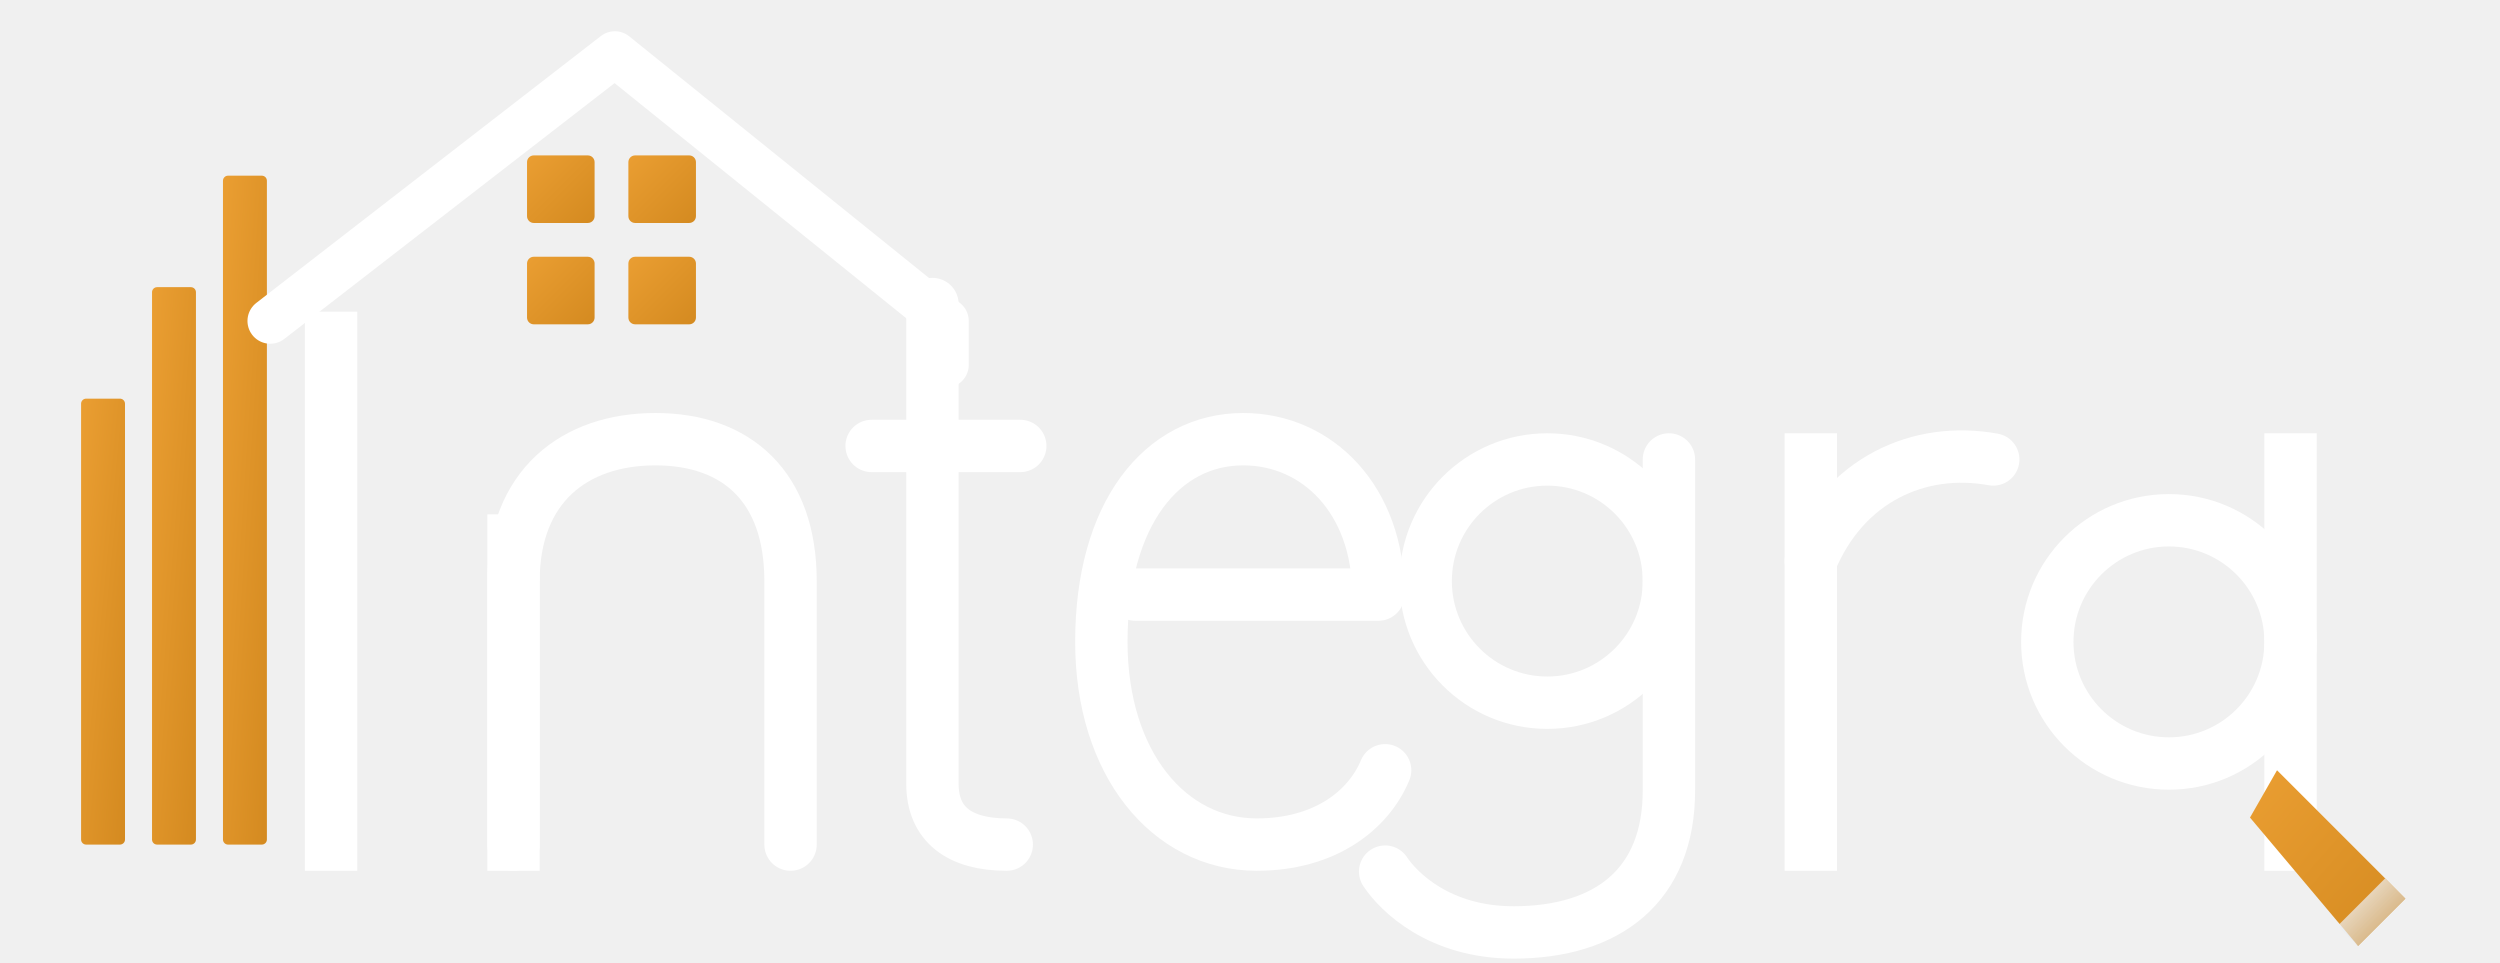
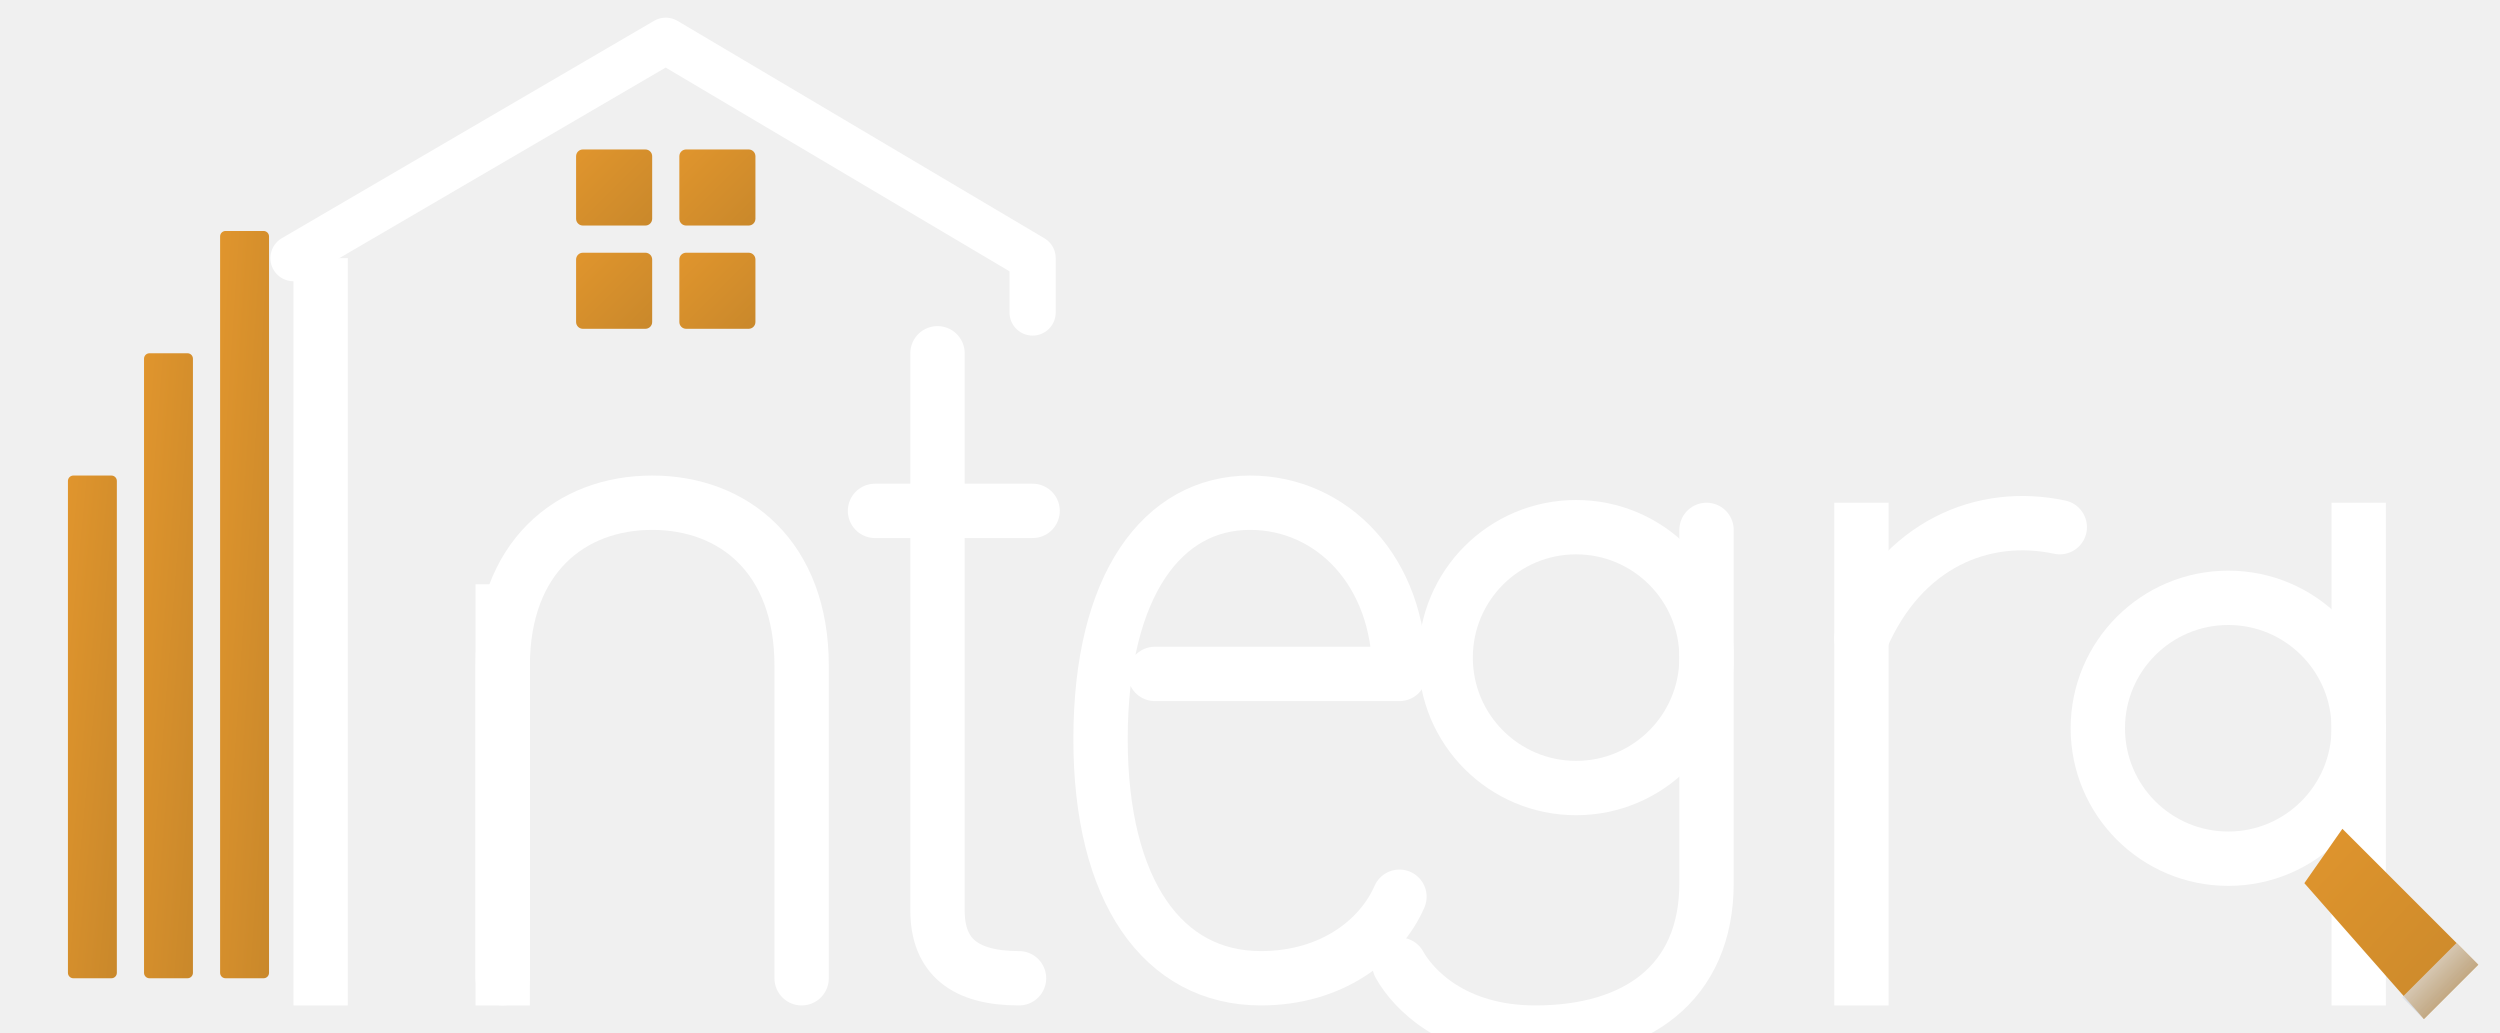
- <svg xmlns="http://www.w3.org/2000/svg" viewBox="0 0 740 285" width="100%" height="100%" fill="none">
+ <svg xmlns="http://www.w3.org/2000/svg" viewBox="0 0 920 380" width="100%" height="100%" fill="none">
  <defs>
    <linearGradient id="integraGoldBrand" x1="0%" y1="0%" x2="100%" y2="100%">
-       <stop offset="0%" stop-color="#ea9e32" />
-       <stop offset="100%" stop-color="#d48a20" />
+       <stop offset="0%" stop-color="#E0952D" />
+       <stop offset="100%" stop-color="#C9882B" />
    </linearGradient>
-     <linearGradient id="silverGlint" x1="0%" y1="0%" x2="100%" y2="100%">
+     <linearGradient id="glint" x1="0%" y1="0%" x2="100%" y2="100%">
      <stop offset="0%" stop-color="#ffffff" stop-opacity="0.95" />
-       <stop offset="100%" stop-color="#cbd5e1" stop-opacity="0.3" />
+       <stop offset="100%" stop-color="#94a3b8" stop-opacity="0.3" />
    </linearGradient>
  </defs>
-   <rect x="24" y="118" width="13" height="132" rx="1.5" fill="url(#integraGoldBrand)" />
-   <rect x="45" y="85" width="13" height="165" rx="1.5" fill="url(#integraGoldBrand)" />
-   <rect x="66" y="52" width="13" height="198" rx="1.5" fill="url(#integraGoldBrand)" />
-   <path d="M80 95 L182 16 L280 95 L280 108" stroke="#ffffff" stroke-width="13.5" stroke-linecap="round" stroke-linejoin="round" />
+   <rect x="25" y="175" width="18" height="185" rx="2" fill="url(#integraGoldBrand)" />
+   <rect x="53" y="130" width="18" height="230" rx="2" fill="url(#integraGoldBrand)" />
+   <rect x="81" y="85" width="18" height="275" rx="2" fill="url(#integraGoldBrand)" />
+   <path d="M108 95 L245 15 L380 95 L380 115" stroke="#FFFFFF" stroke-width="17" stroke-linecap="round" stroke-linejoin="round" />
  <g fill="url(#integraGoldBrand)">
-     <rect x="156" y="46" width="20" height="20" rx="2" />
-     <rect x="186" y="46" width="20" height="20" rx="2" />
-     <rect x="156" y="76" width="20" height="20" rx="2" />
-     <rect x="186" y="76" width="20" height="20" rx="2" />
+     <rect x="212" y="55" width="28" height="28" rx="2.5" />
+     <rect x="250" y="55" width="28" height="28" rx="2.5" />
+     <rect x="212" y="93" width="28" height="28" rx="2.5" />
+     <rect x="250" y="93" width="28" height="28" rx="2.5" />
  </g>
-   <path d="M98 100 V250" stroke="#ffffff" stroke-width="15.5" stroke-linecap="square" />
-   <path d="M152 250 V172 C152 144 170 130 194 130 C218 130 234 144 234 172 V250" stroke="#ffffff" stroke-width="15.5" stroke-linecap="round" stroke-linejoin="round" />
-   <path d="M152 160 V250" stroke="#ffffff" stroke-width="15.5" stroke-linecap="square" />
-   <path d="M276 90 V232 C276 244 284 250 298 250" stroke="#ffffff" stroke-width="15.5" stroke-linecap="round" stroke-linejoin="round" />
-   <path d="M258 132 H302" stroke="#ffffff" stroke-width="15.5" stroke-linecap="round" />
-   <path d="M336 176 H408 C408 148 390 130 368 130 C344 130 326 152 326 190 C326 226 346 250 372 250 C392 250 405 240 410 228" stroke="#ffffff" stroke-width="15.5" stroke-linecap="round" stroke-linejoin="round" />
-   <circle cx="458" cy="172" r="36" stroke="#ffffff" stroke-width="15.5" />
-   <path d="M494 136 V234 C494 262 476 276 448 276 C426 276 414 264 410 258" stroke="#ffffff" stroke-width="15.5" stroke-linecap="round" stroke-linejoin="round" />
-   <path d="M536 250 V136" stroke="#ffffff" stroke-width="15.5" stroke-linecap="square" />
-   <path d="M536 166 C546 142 568 132 590 136" stroke="#ffffff" stroke-width="15.5" stroke-linecap="round" />
-   <circle cx="642" cy="190" r="36" stroke="#ffffff" stroke-width="15.5" />
-   <path d="M678 136 V250" stroke="#ffffff" stroke-width="15.5" stroke-linecap="square" />
-   <polygon points="674,228 712,266 698,280 666,242" fill="url(#integraGoldBrand)" />
-   <polygon points="698,280 712,266 706,260 692,274" fill="url(#silverGlint)" />
+   <path d="M118 105 V360" stroke="#FFFFFF" stroke-width="20" stroke-linecap="square" />
+   <path d="M185 360 V245 C185 205 210 185 240 185 C270 185 295 205 295 245 V360" stroke="#FFFFFF" stroke-width="20" stroke-linecap="round" stroke-linejoin="round" />
+   <path d="M185 225 V360" stroke="#FFFFFF" stroke-width="20" stroke-linecap="square" />
+   <path d="M345 130 V335 C345 352 355 360 375 360" stroke="#FFFFFF" stroke-width="20" stroke-linecap="round" stroke-linejoin="round" />
+   <path d="M322 188 H380" stroke="#FFFFFF" stroke-width="20" stroke-linecap="round" />
+   <path d="M425 248 H515 C515 210 490 185 460 185 C428 185 405 215 405 272 C405 328 428 360 464 360 C490 360 508 346 515 330" stroke="#FFFFFF" stroke-width="20" stroke-linecap="round" stroke-linejoin="round" />
+   <circle cx="580" cy="242" r="48" stroke="#FFFFFF" stroke-width="20" />
+   <path d="M628 195 V325 C628 362 602 380 565 380 C535 380 520 364 515 355" stroke="#FFFFFF" stroke-width="20" stroke-linecap="round" stroke-linejoin="round" />
+   <path d="M685 360 V195" stroke="#FFFFFF" stroke-width="20" stroke-linecap="square" />
+   <path d="M685 235 C700 200 730 188 758 194" stroke="#FFFFFF" stroke-width="20" stroke-linecap="round" />
+   <circle cx="820" cy="268" r="48" stroke="#FFFFFF" stroke-width="20" />
+   <path d="M868 195 V360" stroke="#FFFFFF" stroke-width="20" stroke-linecap="square" />
+   <polygon points="862,305 912,355 892,375 848,325" fill="url(#integraGoldBrand)" />
+   <polygon points="892,375 912,355 904,347 884,367" fill="url(#glint)" />
</svg>
